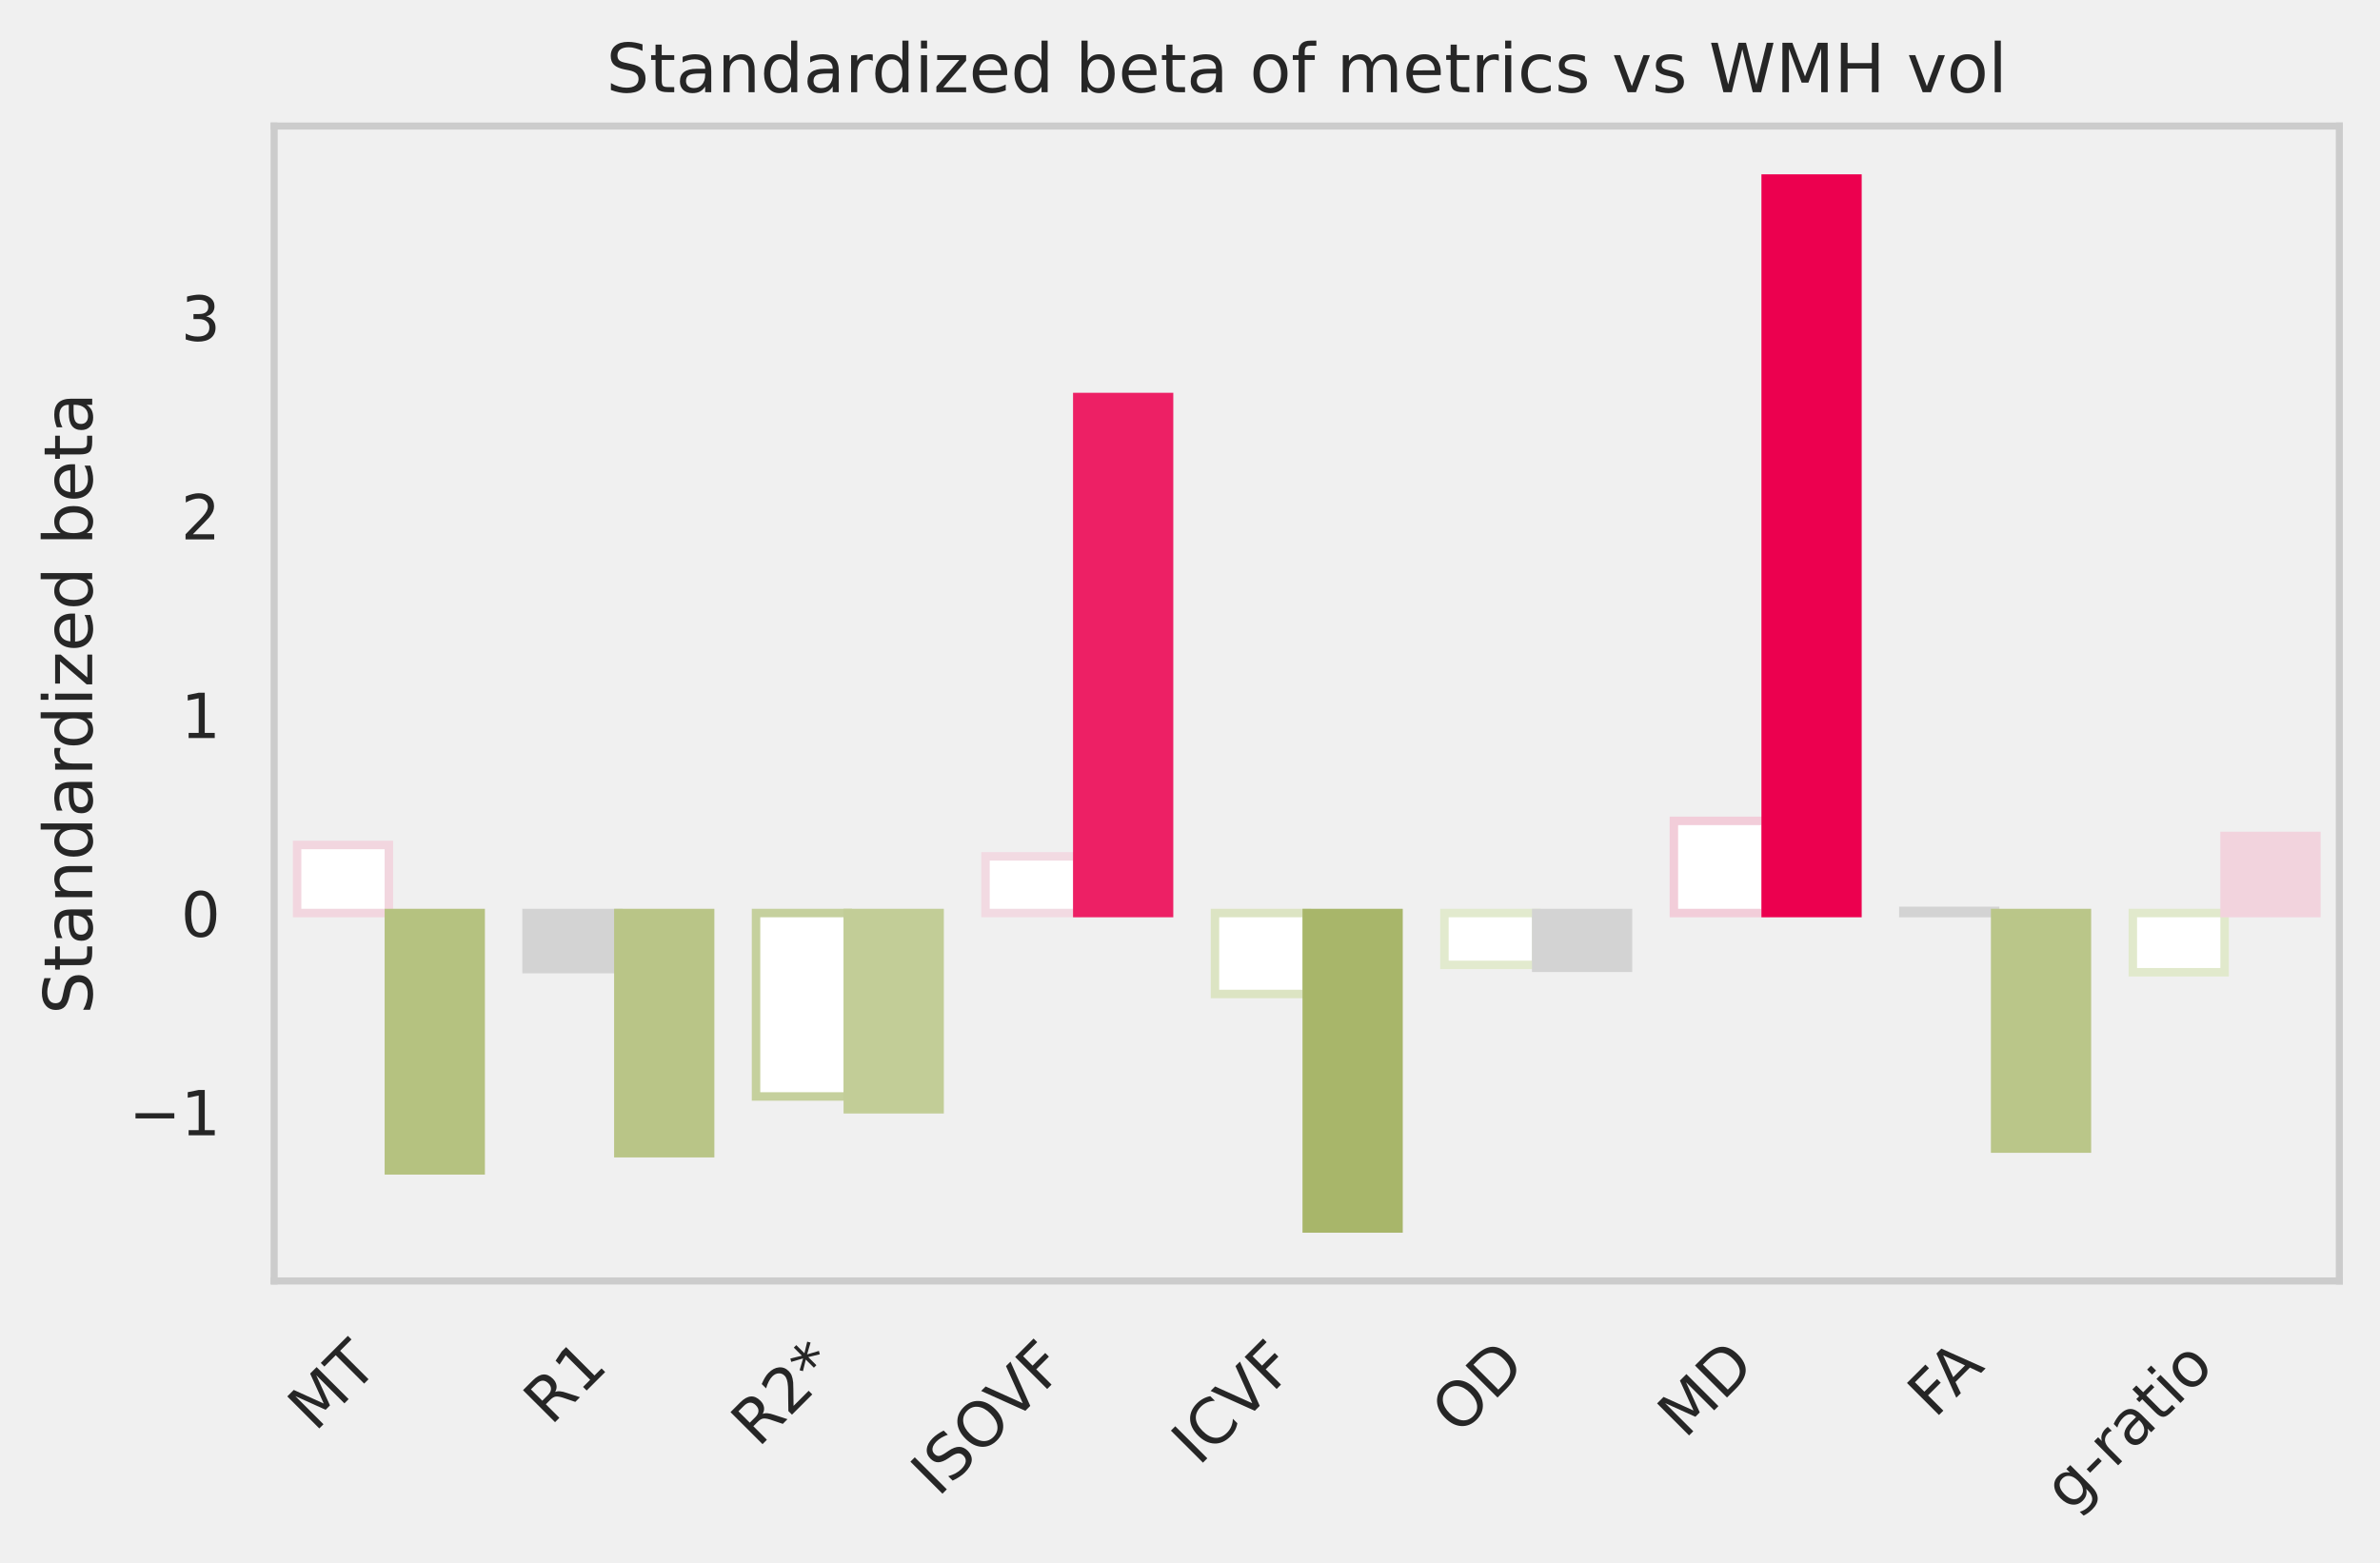
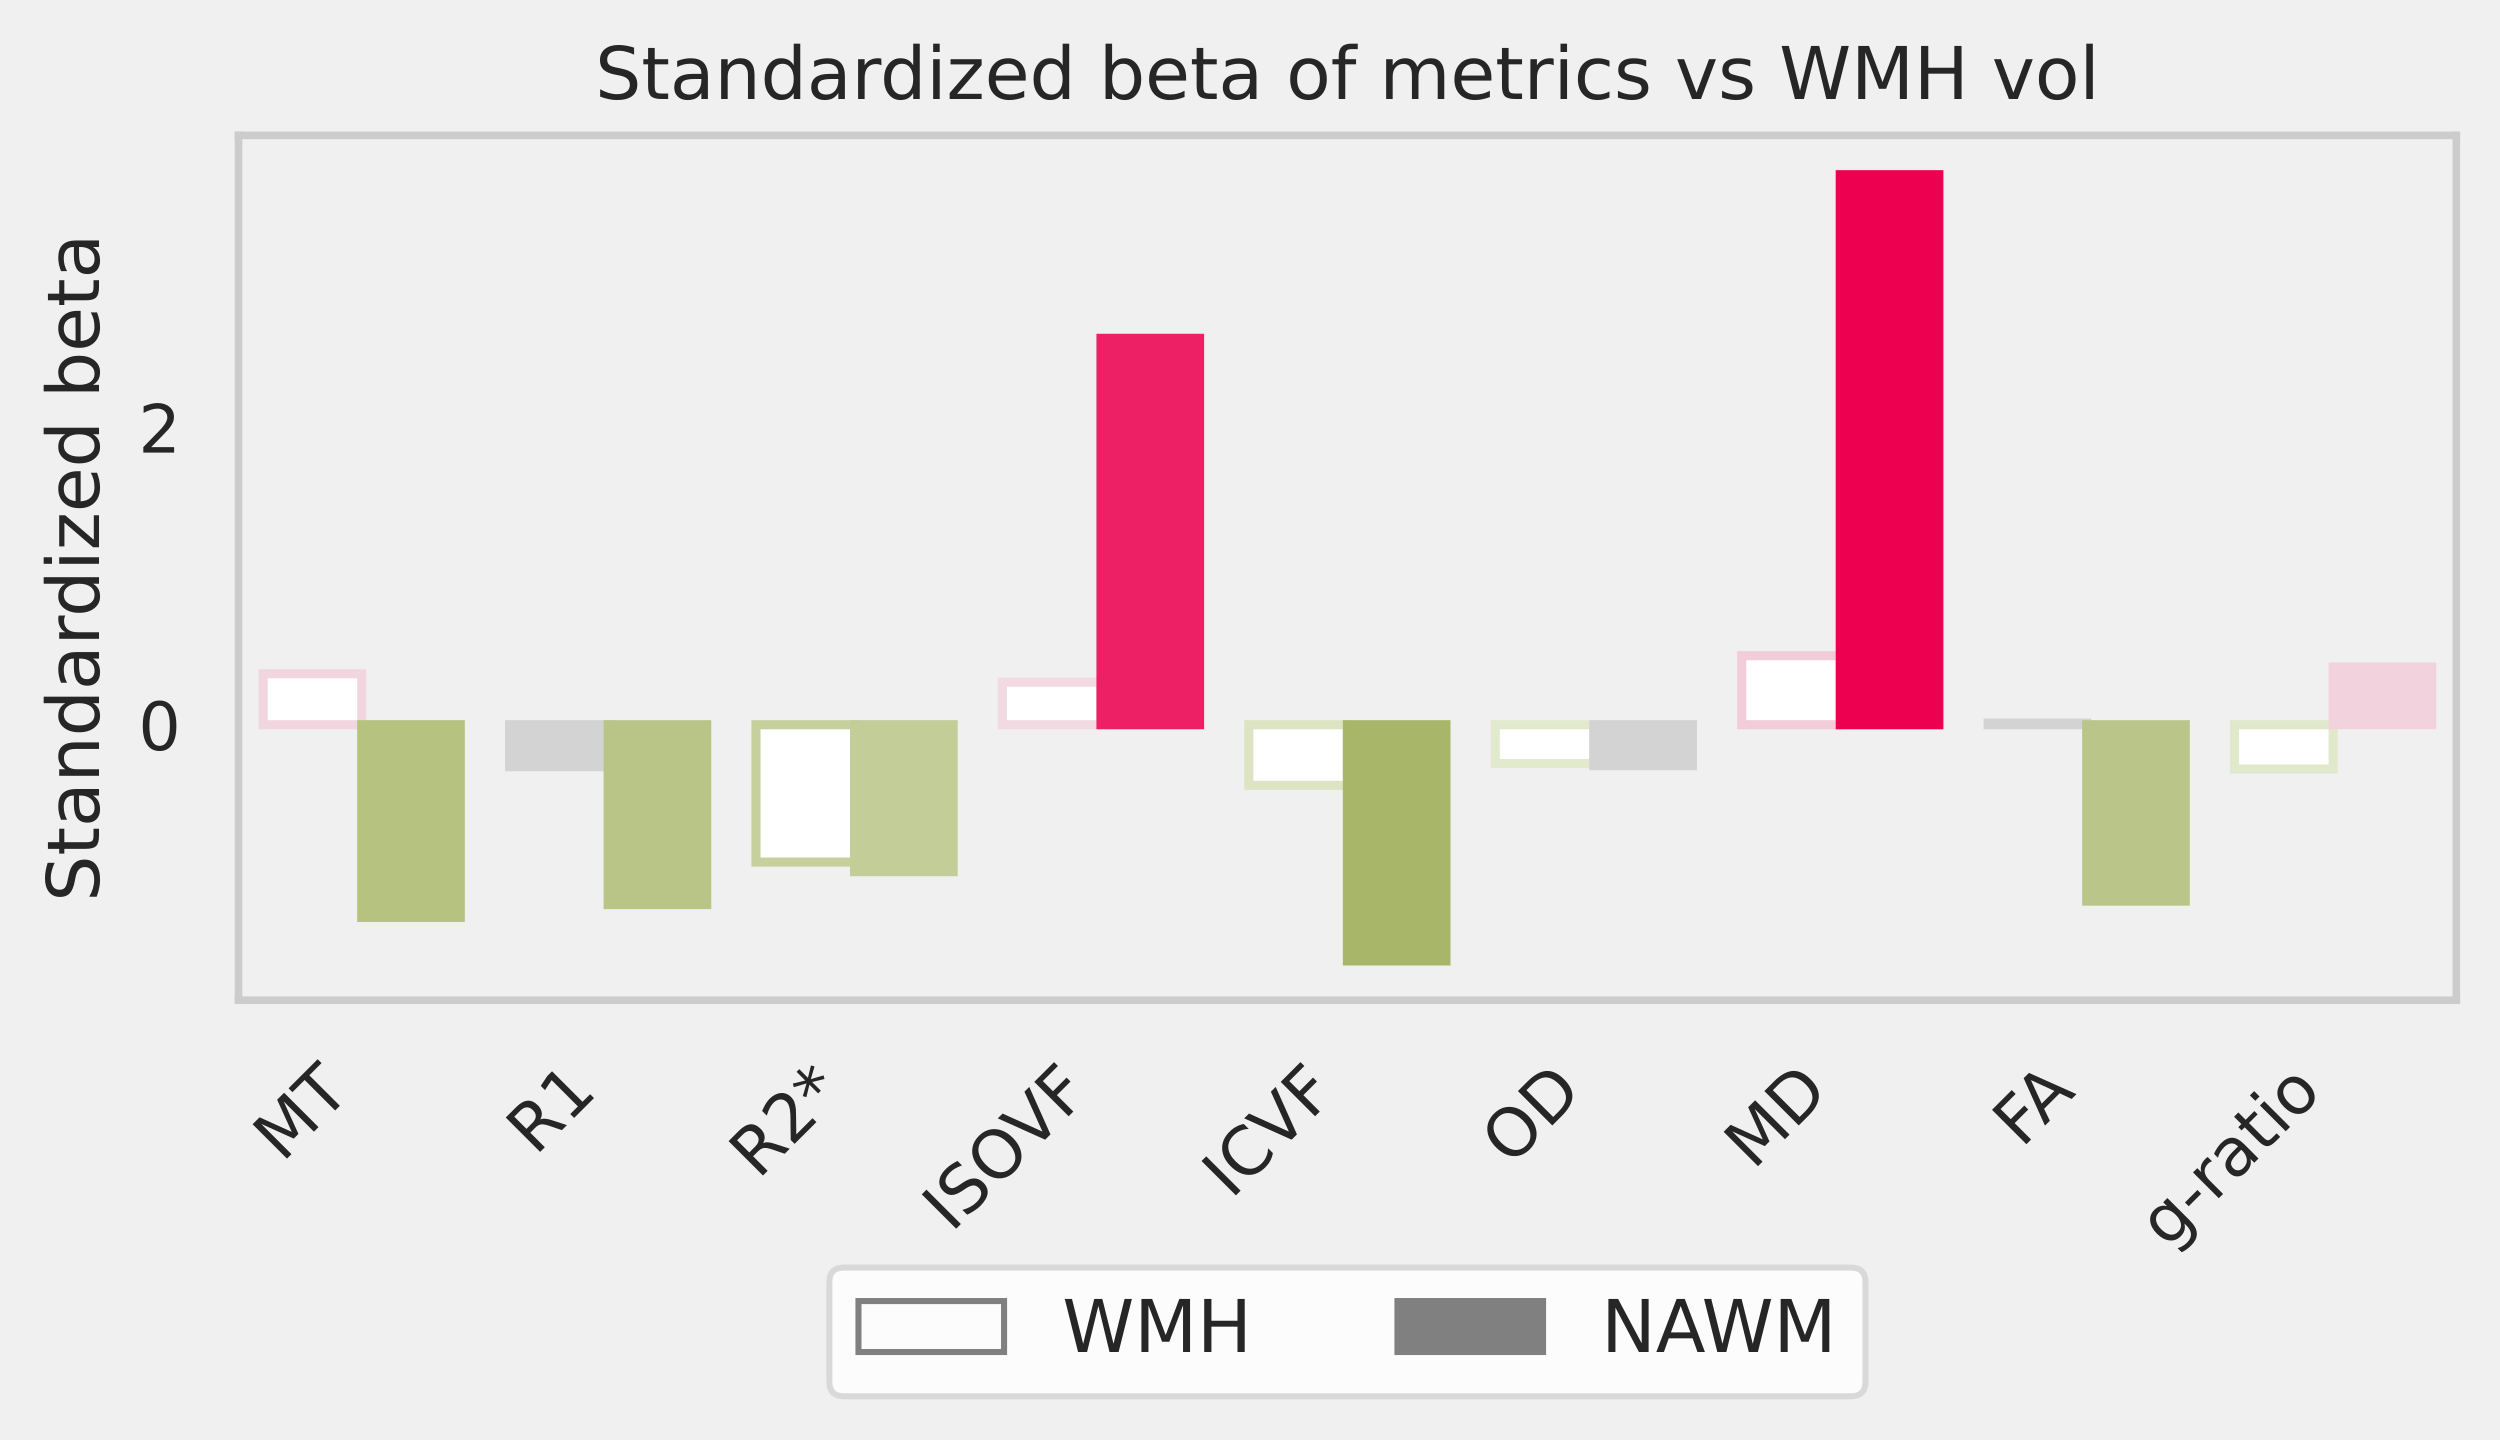
- <svg xmlns="http://www.w3.org/2000/svg" width="421.31pt" height="276.689pt" viewBox="0 0 421.31 276.689" version="1.1">
+ <svg xmlns="http://www.w3.org/2000/svg" width="412.092pt" height="237.358pt" viewBox="0 0 412.092 237.358" version="1.1">
  <defs>
    <style type="text/css">*{stroke-linejoin: round; stroke-linecap: butt}</style>
  </defs>
  <g id="figure_1">
    <g id="patch_1">
-       <path d="M 0 276.689  L 421.31 276.689  L 421.31 0  L 0 0  L 0 276.689  z " style="fill: none" />
+       <path d="M 0 237.358  L 412.092 237.358  L 412.092 0  L 0 0  L 0 237.358  z " style="fill: none" />
    </g>
    <g id="axes_1">
      <g id="patch_2">
-         <path d="M 48.53 226.784  L 414.11 226.784  L 414.11 22.318  L 48.53 22.318  L 48.53 226.784  z " style="fill: none" />
+         <path d="M 39.312 164.878  L 404.892 164.878  L 404.892 22.318  L 39.312 22.318  L 39.312 164.878  z " style="fill: none" />
      </g>
      <g id="matplotlib.axis_1">
        <g id="xtick_1">
          <g id="text_1">
-             <text style="fill: #262626; font: 11px 'DejaVu Sans', sans-serif" transform="translate(55.76067 253.6558) rotate(-45)">MT</text>
+             <text style="fill: #262626; font: 11px 'DejaVu Sans', sans-serif" transform="translate(46.54301 191.7502) rotate(-45)">MT</text>
          </g>
        </g>
        <g id="xtick_2">
          <g id="text_2">
-             <text style="fill: #262626; font: 11px 'DejaVu Sans', sans-serif" transform="translate(97.48906 252.5474) rotate(-45)">R1</text>
+             <text style="fill: #262626; font: 11px 'DejaVu Sans', sans-serif" transform="translate(88.2714 190.6418) rotate(-45)">R1</text>
          </g>
        </g>
        <g id="xtick_3">
          <g id="text_3">
-             <text style="fill: #262626; font: 11px 'DejaVu Sans', sans-serif" transform="translate(134.22 256.4365) rotate(-45)">R2*</text>
+             <text style="fill: #262626; font: 11px 'DejaVu Sans', sans-serif" transform="translate(125.0023 194.5309) rotate(-45)">R2*</text>
          </g>
        </g>
        <g id="xtick_4">
          <g id="text_4">
-             <text style="fill: #262626; font: 11px 'DejaVu Sans', sans-serif" transform="translate(166.0689 265.2076) rotate(-45)">ISOVF</text>
+             <text style="fill: #262626; font: 11px 'DejaVu Sans', sans-serif" transform="translate(156.8512 203.302) rotate(-45)">ISOVF</text>
          </g>
        </g>
        <g id="xtick_5">
          <g id="text_5">
-             <text style="fill: #262626; font: 11px 'DejaVu Sans', sans-serif" transform="translate(212.1822 259.7142) rotate(-45)">ICVF</text>
+             <text style="fill: #262626; font: 11px 'DejaVu Sans', sans-serif" transform="translate(202.9645 197.8087) rotate(-45)">ICVF</text>
          </g>
        </g>
        <g id="xtick_6">
          <g id="text_6">
-             <text style="fill: #262626; font: 11px 'DejaVu Sans', sans-serif" transform="translate(258.2105 254.306) rotate(-45)">OD</text>
+             <text style="fill: #262626; font: 11px 'DejaVu Sans', sans-serif" transform="translate(248.9928 192.4004) rotate(-45)">OD</text>
          </g>
        </g>
        <g id="xtick_7">
          <g id="text_7">
-             <text style="fill: #262626; font: 11px 'DejaVu Sans', sans-serif" transform="translate(298.2422 254.8942) rotate(-45)">MD</text>
+             <text style="fill: #262626; font: 11px 'DejaVu Sans', sans-serif" transform="translate(289.0246 192.9886) rotate(-45)">MD</text>
          </g>
        </g>
        <g id="xtick_8">
          <g id="text_8">
-             <text style="fill: #262626; font: 11px 'DejaVu Sans', sans-serif" transform="translate(342.4779 251.2786) rotate(-45)">FA</text>
+             <text style="fill: #262626; font: 11px 'DejaVu Sans', sans-serif" transform="translate(333.2602 189.373) rotate(-45)">FA</text>
          </g>
        </g>
        <g id="xtick_9">
          <g id="text_9">
-             <text style="fill: #262626; font: 11px 'DejaVu Sans', sans-serif" transform="translate(366.5048 267.8716) rotate(-45)">g-ratio</text>
+             <text style="fill: #262626; font: 11px 'DejaVu Sans', sans-serif" transform="translate(357.2872 205.966) rotate(-45)">g-ratio</text>
          </g>
        </g>
      </g>
      <g id="matplotlib.axis_2">
        <g id="ytick_1">
          <g id="text_10">
-             <text style="fill: #262626; font: 11px 'DejaVu Sans', sans-serif; text-anchor: end" x="39.03" y="200.988" transform="rotate(-0 39.03016 200.9881)">−1</text>
+             <text style="fill: #262626; font: 11px 'DejaVu Sans', sans-serif; text-anchor: end" x="29.812" y="123.64" transform="rotate(-0 29.8125 123.6403)">0</text>
          </g>
        </g>
        <g id="ytick_2">
          <g id="text_11">
-             <text style="fill: #262626; font: 11px 'DejaVu Sans', sans-serif; text-anchor: end" x="39.03" y="165.824" transform="rotate(-0 39.03016 165.8239)">0</text>
-           </g>
-         </g>
-         <g id="ytick_3">
-           <g id="text_12">
-             <text style="fill: #262626; font: 11px 'DejaVu Sans', sans-serif; text-anchor: end" x="39.03" y="130.66" transform="rotate(-0 39.03016 130.6596)">1</text>
-           </g>
-         </g>
-         <g id="ytick_4">
-           <g id="text_13">
-             <text style="fill: #262626; font: 11px 'DejaVu Sans', sans-serif; text-anchor: end" x="39.03" y="95.495" transform="rotate(-0 39.03016 95.49541)">2</text>
-           </g>
-         </g>
-         <g id="ytick_5">
-           <g id="text_14">
-             <text style="fill: #262626; font: 11px 'DejaVu Sans', sans-serif; text-anchor: end" x="39.03" y="60.331" transform="rotate(-0 39.03016 60.33117)">3</text>
-           </g>
+             <text style="fill: #262626; font: 11px 'DejaVu Sans', sans-serif; text-anchor: end" x="29.812" y="74.605" transform="rotate(-0 29.8125 74.605)">2</text>
+           </g>
+         </g>
+         <g id="text_12">
+           <text style="fill: #262626; font: 12px 'DejaVu Sans', sans-serif; text-anchor: middle" x="16.318" y="93.598" transform="rotate(-90 16.31812 93.59812)">Standardized beta</text>
+         </g>
+       </g>
+       <g id="patch_3">
+         <path d="M 43.374 119.461  L 59.623 119.461  L 59.623 111.062  L 43.374 111.062  z " clip-path="url(#p362573b93e)" style="fill: #ffffff; stroke: #f2d6df; stroke-width: 1.5; stroke-linejoin: miter" />
+       </g>
+       <g id="patch_4">
+         <path d="M 83.995 119.461  L 100.243 119.461  L 100.243 126.381  L 83.995 126.381  z " clip-path="url(#p362573b93e)" style="fill: #d3d3d3; stroke: #d3d3d3; stroke-width: 1.5; stroke-linejoin: miter" />
+       </g>
+       <g id="patch_5">
+         <path d="M 124.615 119.461  L 140.863 119.461  L 140.863 142.103  L 124.615 142.103  z " clip-path="url(#p362573b93e)" style="fill: #ffffff; stroke: #c5d09d; stroke-width: 1.5; stroke-linejoin: miter" />
+       </g>
+       <g id="patch_6">
+         <path d="M 165.234 119.461  L 181.482 119.461  L 181.482 112.467  L 165.234 112.467  z " clip-path="url(#p362573b93e)" style="fill: #ffffff; stroke: #f2dae2; stroke-width: 1.5; stroke-linejoin: miter" />
+       </g>
+       <g id="patch_7">
+         <path d="M 205.855 119.461  L 222.102 119.461  L 222.102 129.454  L 205.855 129.454  z " clip-path="url(#p362573b93e)" style="fill: #ffffff; stroke: #dce4c3; stroke-width: 1.5; stroke-linejoin: miter" />
+       </g>
+       <g id="patch_8">
+         <path d="M 246.475 119.461  L 262.723 119.461  L 262.723 125.862  L 246.475 125.862  z " clip-path="url(#p362573b93e)" style="fill: #ffffff; stroke: #e2eace; stroke-width: 1.5; stroke-linejoin: miter" />
+       </g>
+       <g id="patch_9">
+         <path d="M 287.094 119.461  L 303.342 119.461  L 303.342 108.087  L 287.094 108.087  z " clip-path="url(#p362573b93e)" style="fill: #ffffff; stroke: #f2cdd9; stroke-width: 1.5; stroke-linejoin: miter" />
+       </g>
+       <g id="patch_10">
+         <path d="M 327.714 119.461  L 343.962 119.461  L 343.962 119.198  L 327.714 119.198  z " clip-path="url(#p362573b93e)" style="fill: #d3d3d3; stroke: #d3d3d3; stroke-width: 1.5; stroke-linejoin: miter" />
+       </g>
+       <g id="patch_11">
+         <path d="M 368.334 119.461  L 384.582 119.461  L 384.582 126.77  L 368.334 126.77  z " clip-path="url(#p362573b93e)" style="fill: #ffffff; stroke: #e1e9cc; stroke-width: 1.5; stroke-linejoin: miter" />
+       </g>
+       <g id="patch_12">
+         <path d="M 59.623 119.461  L 75.871 119.461  L 75.871 151.227  L 59.623 151.227  z " clip-path="url(#p362573b93e)" style="fill: #b5c280; stroke: #b5c280; stroke-width: 1.5; stroke-linejoin: miter" />
+       </g>
+       <g id="patch_13">
+         <path d="M 100.243 119.461  L 116.49 119.461  L 116.49 149.107  L 100.243 149.107  z " clip-path="url(#p362573b93e)" style="fill: #b9c587; stroke: #b9c587; stroke-width: 1.5; stroke-linejoin: miter" />
+       </g>
+       <g id="patch_14">
+         <path d="M 140.863 119.461  L 157.111 119.461  L 157.111 143.685  L 140.863 143.685  z " clip-path="url(#p362573b93e)" style="fill: #c2cd97; stroke: #c2cd97; stroke-width: 1.5; stroke-linejoin: miter" />
+       </g>
+       <g id="patch_15">
+         <path d="M 181.482 119.461  L 197.731 119.461  L 197.731 55.766  L 181.482 55.766  z " clip-path="url(#p362573b93e)" style="fill: #ed2065; stroke: #ed2065; stroke-width: 1.5; stroke-linejoin: miter" />
+       </g>
+       <g id="patch_16">
+         <path d="M 222.102 119.461  L 238.351 119.461  L 238.351 158.398  L 222.102 158.398  z " clip-path="url(#p362573b93e)" style="fill: #a8b66a; stroke: #a8b66a; stroke-width: 1.5; stroke-linejoin: miter" />
+       </g>
+       <g id="patch_17">
+         <path d="M 262.723 119.461  L 278.971 119.461  L 278.971 126.219  L 262.723 126.219  z " clip-path="url(#p362573b93e)" style="fill: #d3d3d3; stroke: #d3d3d3; stroke-width: 1.5; stroke-linejoin: miter" />
+       </g>
+       <g id="patch_18">
+         <path d="M 303.342 119.461  L 319.591 119.461  L 319.591 28.798  L 303.342 28.798  z " clip-path="url(#p362573b93e)" style="fill: #ec004f; stroke: #ec004f; stroke-width: 1.5; stroke-linejoin: miter" />
+       </g>
+       <g id="patch_19">
+         <path d="M 343.962 119.461  L 360.211 119.461  L 360.211 148.537  L 343.962 148.537  z " clip-path="url(#p362573b93e)" style="fill: #bac689; stroke: #bac689; stroke-width: 1.5; stroke-linejoin: miter" />
+       </g>
+       <g id="patch_20">
+         <path d="M 384.582 119.461  L 400.83 119.461  L 400.83 109.949  L 384.582 109.949  z " clip-path="url(#p362573b93e)" style="fill: #f2d3dd; stroke: #f2d3dd; stroke-width: 1.5; stroke-linejoin: miter" />
+       </g>
+       <g id="patch_21">
+         <path d="M 59.623 119.461  L 59.623 119.461  L 59.623 119.461  L 59.623 119.461  z " clip-path="url(#p362573b93e)" style="fill: #5875a4; stroke: #ffffff; stroke-linejoin: miter" />
+       </g>
+       <g id="patch_22">
+         <path d="M 59.623 119.461  L 59.623 119.461  L 59.623 119.461  L 59.623 119.461  z " clip-path="url(#p362573b93e)" style="fill: #cc8963; stroke: #ffffff; stroke-linejoin: miter" />
+       </g>
+       <g id="line2d_1">
+         <path clip-path="url(#p362573b93e)" style="fill: none; stroke: #424242; stroke-width: 2.25; stroke-linecap: round" />
+       </g>
+       <g id="line2d_2">
+         <path clip-path="url(#p362573b93e)" style="fill: none; stroke: #424242; stroke-width: 2.25; stroke-linecap: round" />
+       </g>
+       <g id="line2d_3">
+         <path clip-path="url(#p362573b93e)" style="fill: none; stroke: #424242; stroke-width: 2.25; stroke-linecap: round" />
+       </g>
+       <g id="line2d_4">
+         <path clip-path="url(#p362573b93e)" style="fill: none; stroke: #424242; stroke-width: 2.25; stroke-linecap: round" />
+       </g>
+       <g id="line2d_5">
+         <path clip-path="url(#p362573b93e)" style="fill: none; stroke: #424242; stroke-width: 2.25; stroke-linecap: round" />
+       </g>
+       <g id="line2d_6">
+         <path clip-path="url(#p362573b93e)" style="fill: none; stroke: #424242; stroke-width: 2.25; stroke-linecap: round" />
+       </g>
+       <g id="line2d_7">
+         <path clip-path="url(#p362573b93e)" style="fill: none; stroke: #424242; stroke-width: 2.25; stroke-linecap: round" />
+       </g>
+       <g id="line2d_8">
+         <path clip-path="url(#p362573b93e)" style="fill: none; stroke: #424242; stroke-width: 2.25; stroke-linecap: round" />
+       </g>
+       <g id="line2d_9">
+         <path clip-path="url(#p362573b93e)" style="fill: none; stroke: #424242; stroke-width: 2.25; stroke-linecap: round" />
+       </g>
+       <g id="line2d_10">
+         <path clip-path="url(#p362573b93e)" style="fill: none; stroke: #424242; stroke-width: 2.25; stroke-linecap: round" />
+       </g>
+       <g id="line2d_11">
+         <path clip-path="url(#p362573b93e)" style="fill: none; stroke: #424242; stroke-width: 2.25; stroke-linecap: round" />
+       </g>
+       <g id="line2d_12">
+         <path clip-path="url(#p362573b93e)" style="fill: none; stroke: #424242; stroke-width: 2.25; stroke-linecap: round" />
+       </g>
+       <g id="line2d_13">
+         <path clip-path="url(#p362573b93e)" style="fill: none; stroke: #424242; stroke-width: 2.25; stroke-linecap: round" />
+       </g>
+       <g id="line2d_14">
+         <path clip-path="url(#p362573b93e)" style="fill: none; stroke: #424242; stroke-width: 2.25; stroke-linecap: round" />
+       </g>
+       <g id="line2d_15">
+         <path clip-path="url(#p362573b93e)" style="fill: none; stroke: #424242; stroke-width: 2.25; stroke-linecap: round" />
+       </g>
+       <g id="line2d_16">
+         <path clip-path="url(#p362573b93e)" style="fill: none; stroke: #424242; stroke-width: 2.25; stroke-linecap: round" />
+       </g>
+       <g id="line2d_17">
+         <path clip-path="url(#p362573b93e)" style="fill: none; stroke: #424242; stroke-width: 2.25; stroke-linecap: round" />
+       </g>
+       <g id="line2d_18">
+         <path clip-path="url(#p362573b93e)" style="fill: none; stroke: #424242; stroke-width: 2.25; stroke-linecap: round" />
+       </g>
+       <g id="patch_23">
+         <path d="M 39.312 164.878  L 39.312 22.318  " style="fill: none; stroke: #cccccc; stroke-width: 1.25; stroke-linejoin: miter; stroke-linecap: square" />
+       </g>
+       <g id="patch_24">
+         <path d="M 404.892 164.878  L 404.892 22.318  " style="fill: none; stroke: #cccccc; stroke-width: 1.25; stroke-linejoin: miter; stroke-linecap: square" />
+       </g>
+       <g id="patch_25">
+         <path d="M 39.312 164.878  L 404.892 164.878  " style="fill: none; stroke: #cccccc; stroke-width: 1.25; stroke-linejoin: miter; stroke-linecap: square" />
+       </g>
+       <g id="patch_26">
+         <path d="M 39.312 22.318  L 404.892 22.318  " style="fill: none; stroke: #cccccc; stroke-width: 1.25; stroke-linejoin: miter; stroke-linecap: square" />
+       </g>
+       <g id="text_13">
+         <text style="fill: #262626; font: 12px 'DejaVu Sans', sans-serif; text-anchor: middle" x="222.102" y="16.318" transform="rotate(-0 222.1025 16.31812)">Standardized beta of metrics vs WMH vol</text>
+       </g>
+       <g id="legend_1">
+         <g id="patch_27">
+           <path d="M 139.108 230.158  L 305.097 230.158  Q 307.497 230.158 307.497 227.758  L 307.497 211.344  Q 307.497 208.944 305.097 208.944  L 139.108 208.944  Q 136.708 208.944 136.708 211.344  L 136.708 227.758  Q 136.708 230.158 139.108 230.158  z " style="fill: #ffffff; opacity: 0.8; stroke: #d3d3d3; stroke-linejoin: miter" />
+         </g>
+         <g id="patch_28">
+           <path d="M 141.508 222.863  L 165.508 222.863  L 165.508 214.463  L 141.508 214.463  L 141.508 222.863  z " style="fill: none; stroke: #808080; stroke-linejoin: miter" />
+         </g>
+         <g id="text_14">
+           <text style="fill: #262626; font: 12px 'DejaVu Sans', sans-serif; text-anchor: start" x="175.108" y="222.863" transform="rotate(-0 175.1084 222.8625)">WMH</text>
+         </g>
+         <g id="patch_29">
+           <path d="M 230.352 222.863  L 254.352 222.863  L 254.352 214.463  L 230.352 214.463  z " style="fill: #808080; stroke: #808080; stroke-linejoin: miter" />
        </g>
        <g id="text_15">
-           <text style="fill: #262626; font: 12px 'DejaVu Sans', sans-serif; text-anchor: middle" x="16.318" y="124.551" transform="rotate(-90 16.31812 124.5509)">Standardized beta</text>
-         </g>
-       </g>
-       <g id="patch_3">
-         <path d="M 52.592 161.645  L 68.84 161.645  L 68.84 149.598  L 52.592 149.598  z " clip-path="url(#p917e340dd3)" style="fill: #ffffff; stroke: #f2d6df; stroke-width: 1.5; stroke-linejoin: miter" />
-       </g>
-       <g id="patch_4">
-         <path d="M 93.212 161.645  L 109.46 161.645  L 109.46 171.569  L 93.212 171.569  z " clip-path="url(#p917e340dd3)" style="fill: #d3d3d3; stroke: #d3d3d3; stroke-width: 1.5; stroke-linejoin: miter" />
-       </g>
-       <g id="patch_5">
-         <path d="M 133.832 161.645  L 150.08 161.645  L 150.08 194.118  L 133.832 194.118  z " clip-path="url(#p917e340dd3)" style="fill: #ffffff; stroke: #c5d09d; stroke-width: 1.5; stroke-linejoin: miter" />
-       </g>
-       <g id="patch_6">
-         <path d="M 174.452 161.645  L 190.7 161.645  L 190.7 151.613  L 174.452 151.613  z " clip-path="url(#p917e340dd3)" style="fill: #ffffff; stroke: #f2dae2; stroke-width: 1.5; stroke-linejoin: miter" />
-       </g>
-       <g id="patch_7">
-         <path d="M 215.072 161.645  L 231.32 161.645  L 231.32 175.976  L 215.072 175.976  z " clip-path="url(#p917e340dd3)" style="fill: #ffffff; stroke: #dce4c3; stroke-width: 1.5; stroke-linejoin: miter" />
-       </g>
-       <g id="patch_8">
-         <path d="M 255.692 161.645  L 271.94 161.645  L 271.94 170.826  L 255.692 170.826  z " clip-path="url(#p917e340dd3)" style="fill: #ffffff; stroke: #e2eace; stroke-width: 1.5; stroke-linejoin: miter" />
-       </g>
-       <g id="patch_9">
-         <path d="M 296.312 161.645  L 312.56 161.645  L 312.56 145.331  L 296.312 145.331  z " clip-path="url(#p917e340dd3)" style="fill: #ffffff; stroke: #f2cdd9; stroke-width: 1.5; stroke-linejoin: miter" />
-       </g>
-       <g id="patch_10">
-         <path d="M 336.932 161.645  L 353.18 161.645  L 353.18 161.267  L 336.932 161.267  z " clip-path="url(#p917e340dd3)" style="fill: #d3d3d3; stroke: #d3d3d3; stroke-width: 1.5; stroke-linejoin: miter" />
-       </g>
-       <g id="patch_11">
-         <path d="M 377.552 161.645  L 393.8 161.645  L 393.8 172.128  L 377.552 172.128  z " clip-path="url(#p917e340dd3)" style="fill: #ffffff; stroke: #e1e9cc; stroke-width: 1.5; stroke-linejoin: miter" />
-       </g>
-       <g id="patch_12">
-         <path d="M 68.84 161.645  L 85.088 161.645  L 85.088 207.204  L 68.84 207.204  z " clip-path="url(#p917e340dd3)" style="fill: #b5c280; stroke: #b5c280; stroke-width: 1.5; stroke-linejoin: miter" />
-       </g>
-       <g id="patch_13">
-         <path d="M 109.46 161.645  L 125.708 161.645  L 125.708 204.163  L 109.46 204.163  z " clip-path="url(#p917e340dd3)" style="fill: #b9c587; stroke: #b9c587; stroke-width: 1.5; stroke-linejoin: miter" />
-       </g>
-       <g id="patch_14">
-         <path d="M 150.08 161.645  L 166.328 161.645  L 166.328 196.388  L 150.08 196.388  z " clip-path="url(#p917e340dd3)" style="fill: #c2cd97; stroke: #c2cd97; stroke-width: 1.5; stroke-linejoin: miter" />
-       </g>
-       <g id="patch_15">
-         <path d="M 190.7 161.645  L 206.948 161.645  L 206.948 70.29  L 190.7 70.29  z " clip-path="url(#p917e340dd3)" style="fill: #ed2065; stroke: #ed2065; stroke-width: 1.5; stroke-linejoin: miter" />
-       </g>
-       <g id="patch_16">
-         <path d="M 231.32 161.645  L 247.568 161.645  L 247.568 217.49  L 231.32 217.49  z " clip-path="url(#p917e340dd3)" style="fill: #a8b66a; stroke: #a8b66a; stroke-width: 1.5; stroke-linejoin: miter" />
-       </g>
-       <g id="patch_17">
-         <path d="M 271.94 161.645  L 288.188 161.645  L 288.188 171.337  L 271.94 171.337  z " clip-path="url(#p917e340dd3)" style="fill: #d3d3d3; stroke: #d3d3d3; stroke-width: 1.5; stroke-linejoin: miter" />
-       </g>
-       <g id="patch_18">
-         <path d="M 312.56 161.645  L 328.808 161.645  L 328.808 31.612  L 312.56 31.612  z " clip-path="url(#p917e340dd3)" style="fill: #ec004f; stroke: #ec004f; stroke-width: 1.5; stroke-linejoin: miter" />
-       </g>
-       <g id="patch_19">
-         <path d="M 353.18 161.645  L 369.428 161.645  L 369.428 203.347  L 353.18 203.347  z " clip-path="url(#p917e340dd3)" style="fill: #bac689; stroke: #bac689; stroke-width: 1.5; stroke-linejoin: miter" />
-       </g>
-       <g id="patch_20">
-         <path d="M 393.8 161.645  L 410.048 161.645  L 410.048 148.002  L 393.8 148.002  z " clip-path="url(#p917e340dd3)" style="fill: #f2d3dd; stroke: #f2d3dd; stroke-width: 1.5; stroke-linejoin: miter" />
-       </g>
-       <g id="patch_21">
-         <path d="M 68.84 161.645  L 68.84 161.645  L 68.84 161.645  L 68.84 161.645  z " clip-path="url(#p917e340dd3)" style="fill: #5875a4; stroke: #ffffff; stroke-linejoin: miter" />
-       </g>
-       <g id="patch_22">
-         <path d="M 68.84 161.645  L 68.84 161.645  L 68.84 161.645  L 68.84 161.645  z " clip-path="url(#p917e340dd3)" style="fill: #cc8963; stroke: #ffffff; stroke-linejoin: miter" />
-       </g>
-       <g id="line2d_1">
-         <path clip-path="url(#p917e340dd3)" style="fill: none; stroke: #424242; stroke-width: 2.25; stroke-linecap: round" />
-       </g>
-       <g id="line2d_2">
-         <path clip-path="url(#p917e340dd3)" style="fill: none; stroke: #424242; stroke-width: 2.25; stroke-linecap: round" />
-       </g>
-       <g id="line2d_3">
-         <path clip-path="url(#p917e340dd3)" style="fill: none; stroke: #424242; stroke-width: 2.25; stroke-linecap: round" />
-       </g>
-       <g id="line2d_4">
-         <path clip-path="url(#p917e340dd3)" style="fill: none; stroke: #424242; stroke-width: 2.25; stroke-linecap: round" />
-       </g>
-       <g id="line2d_5">
-         <path clip-path="url(#p917e340dd3)" style="fill: none; stroke: #424242; stroke-width: 2.25; stroke-linecap: round" />
-       </g>
-       <g id="line2d_6">
-         <path clip-path="url(#p917e340dd3)" style="fill: none; stroke: #424242; stroke-width: 2.25; stroke-linecap: round" />
-       </g>
-       <g id="line2d_7">
-         <path clip-path="url(#p917e340dd3)" style="fill: none; stroke: #424242; stroke-width: 2.25; stroke-linecap: round" />
-       </g>
-       <g id="line2d_8">
-         <path clip-path="url(#p917e340dd3)" style="fill: none; stroke: #424242; stroke-width: 2.25; stroke-linecap: round" />
-       </g>
-       <g id="line2d_9">
-         <path clip-path="url(#p917e340dd3)" style="fill: none; stroke: #424242; stroke-width: 2.25; stroke-linecap: round" />
-       </g>
-       <g id="line2d_10">
-         <path clip-path="url(#p917e340dd3)" style="fill: none; stroke: #424242; stroke-width: 2.25; stroke-linecap: round" />
-       </g>
-       <g id="line2d_11">
-         <path clip-path="url(#p917e340dd3)" style="fill: none; stroke: #424242; stroke-width: 2.25; stroke-linecap: round" />
-       </g>
-       <g id="line2d_12">
-         <path clip-path="url(#p917e340dd3)" style="fill: none; stroke: #424242; stroke-width: 2.25; stroke-linecap: round" />
-       </g>
-       <g id="line2d_13">
-         <path clip-path="url(#p917e340dd3)" style="fill: none; stroke: #424242; stroke-width: 2.25; stroke-linecap: round" />
-       </g>
-       <g id="line2d_14">
-         <path clip-path="url(#p917e340dd3)" style="fill: none; stroke: #424242; stroke-width: 2.25; stroke-linecap: round" />
-       </g>
-       <g id="line2d_15">
-         <path clip-path="url(#p917e340dd3)" style="fill: none; stroke: #424242; stroke-width: 2.25; stroke-linecap: round" />
-       </g>
-       <g id="line2d_16">
-         <path clip-path="url(#p917e340dd3)" style="fill: none; stroke: #424242; stroke-width: 2.25; stroke-linecap: round" />
-       </g>
-       <g id="line2d_17">
-         <path clip-path="url(#p917e340dd3)" style="fill: none; stroke: #424242; stroke-width: 2.25; stroke-linecap: round" />
-       </g>
-       <g id="line2d_18">
-         <path clip-path="url(#p917e340dd3)" style="fill: none; stroke: #424242; stroke-width: 2.25; stroke-linecap: round" />
-       </g>
-       <g id="patch_23">
-         <path d="M 48.53 226.784  L 48.53 22.318  " style="fill: none; stroke: #cccccc; stroke-width: 1.25; stroke-linejoin: miter; stroke-linecap: square" />
-       </g>
-       <g id="patch_24">
-         <path d="M 414.11 226.784  L 414.11 22.318  " style="fill: none; stroke: #cccccc; stroke-width: 1.25; stroke-linejoin: miter; stroke-linecap: square" />
-       </g>
-       <g id="patch_25">
-         <path d="M 48.53 226.784  L 414.11 226.784  " style="fill: none; stroke: #cccccc; stroke-width: 1.25; stroke-linejoin: miter; stroke-linecap: square" />
-       </g>
-       <g id="patch_26">
-         <path d="M 48.53 22.318  L 414.11 22.318  " style="fill: none; stroke: #cccccc; stroke-width: 1.25; stroke-linejoin: miter; stroke-linecap: square" />
-       </g>
-       <g id="text_16">
-         <text style="fill: #262626; font: 12px 'DejaVu Sans', sans-serif; text-anchor: middle" x="231.32" y="16.318" transform="rotate(-0 231.3202 16.31812)">Standardized beta of metrics vs WMH vol</text>
+           <text style="fill: #262626; font: 12px 'DejaVu Sans', sans-serif; text-anchor: start" x="263.952" y="222.863" transform="rotate(-0 263.9516 222.8625)">NAWM</text>
+         </g>
      </g>
    </g>
  </g>
  <defs>
-     <clipPath id="p917e340dd3">
-       <rect x="48.53" y="22.318" width="365.58" height="204.466" />
+     <clipPath id="p362573b93e">
+       <rect x="39.312" y="22.318" width="365.58" height="142.56" />
    </clipPath>
  </defs>
</svg>
